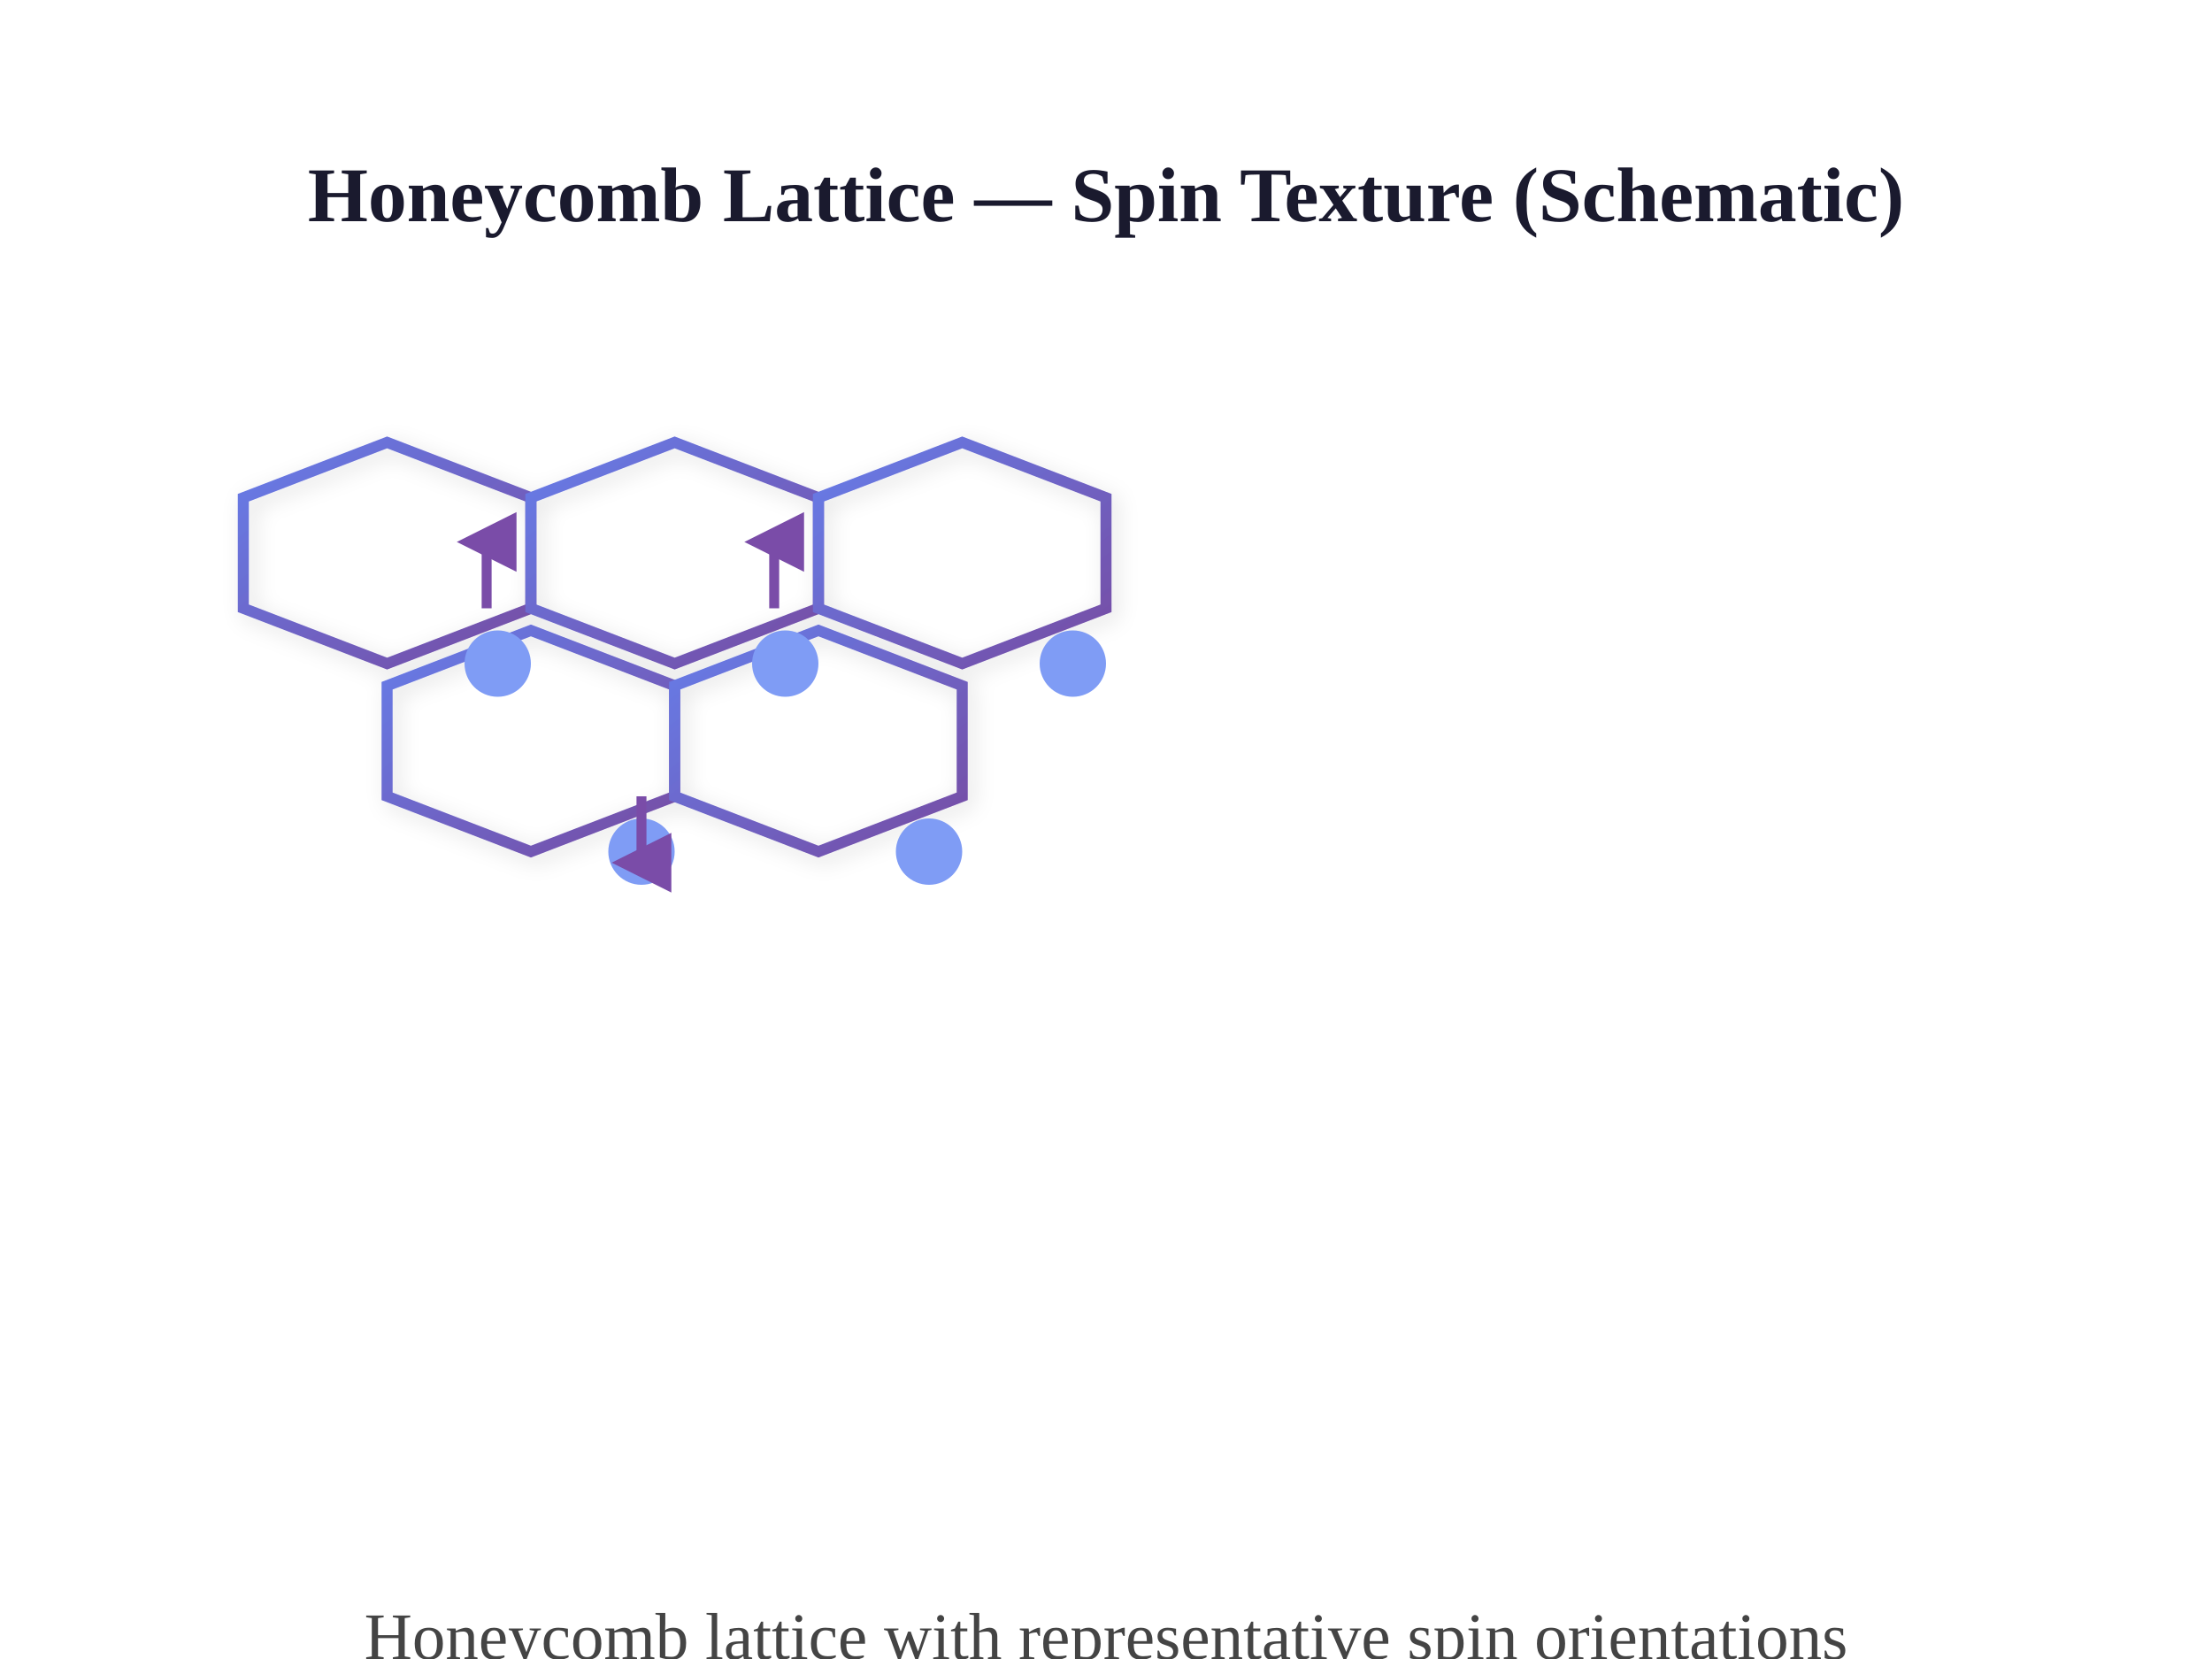
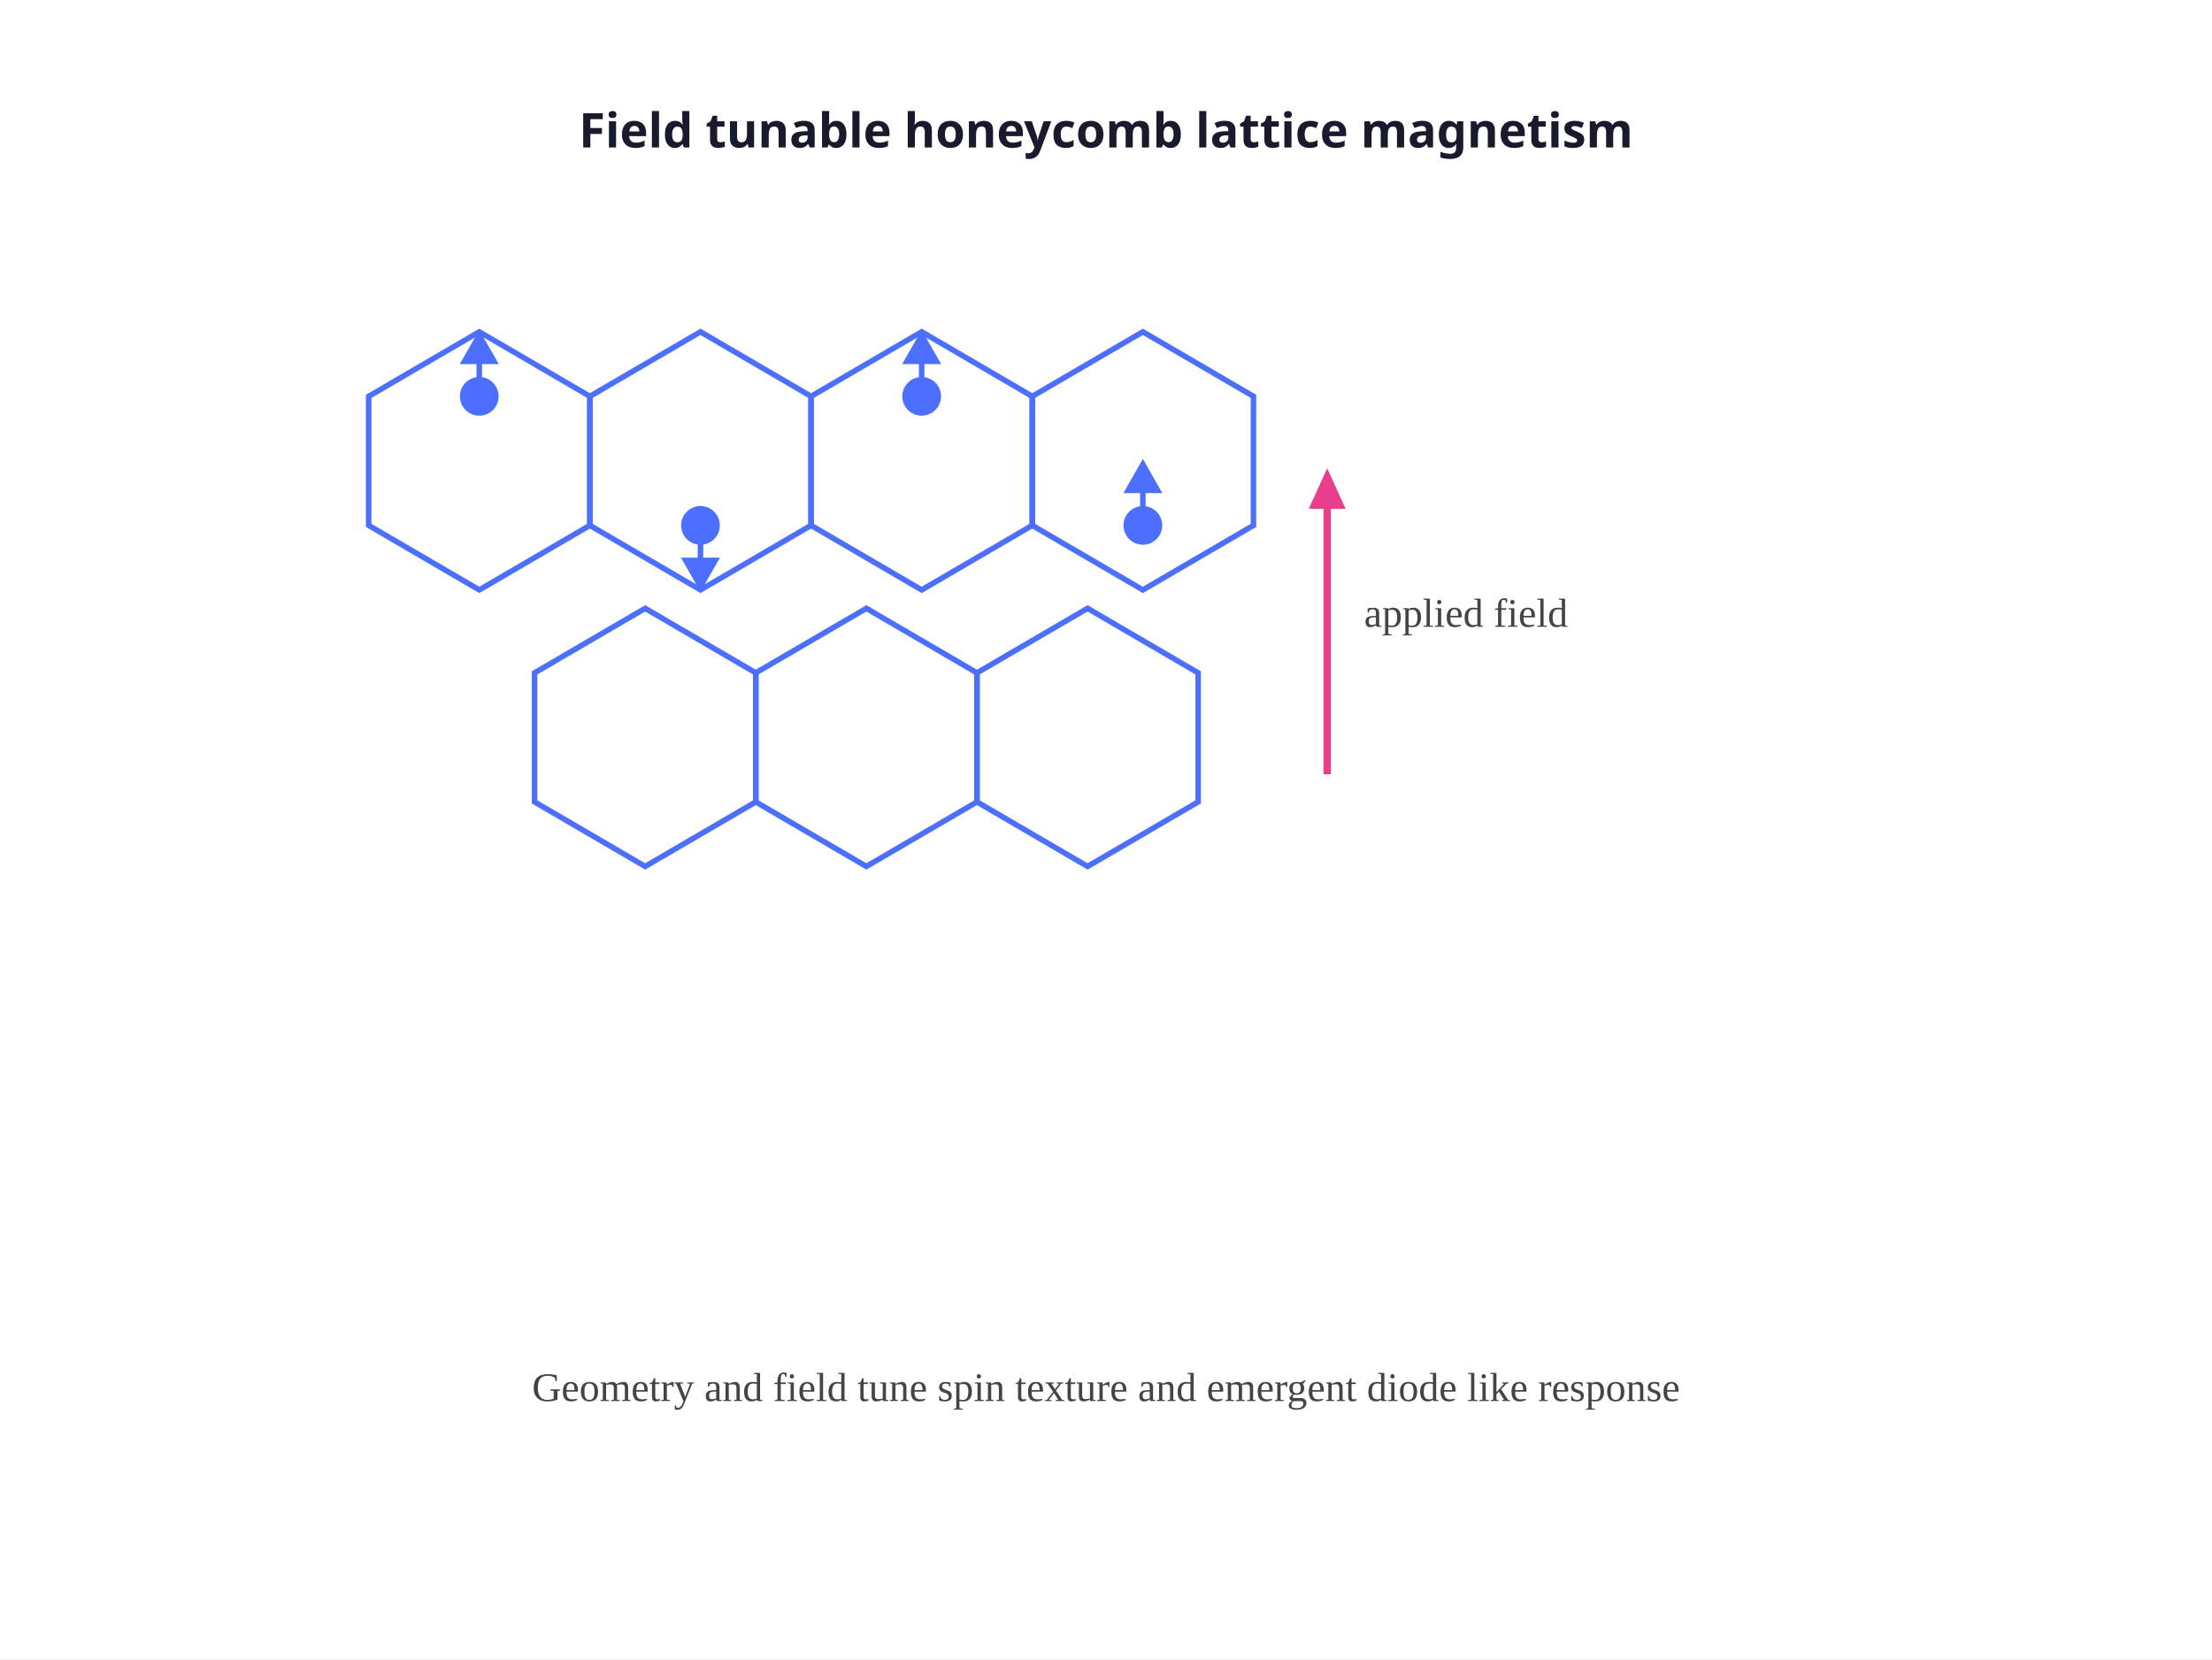
- <svg xmlns="http://www.w3.org/2000/svg" viewBox="0 0 400 300" role="img" aria-label="Schematic: Honeycomb lattice with spins">
+ <svg xmlns="http://www.w3.org/2000/svg" viewBox="0 0 1200 900" role="img" aria-label="Honeycomb lattice magnetism schematic">
  <defs>
-     <linearGradient id="hcG" x1="0" y1="0" x2="1" y2="1">
-       <stop offset="0" stop-color="#667eea" />
-       <stop offset="1" stop-color="#764ba2" />
-     </linearGradient>
-     <filter id="hcS" x="-20%" y="-20%" width="140%" height="140%">
-       <feDropShadow dx="1" dy="1" stdDeviation="2" flood-opacity="0.12" />
-     </filter>
+     <style>
+       .label{font-family:'Segoe UI',sans-serif;font-size:26px;fill:#1a1a2e;}
+       .small{font-size:22px;fill:#444;}
+     </style>
  </defs>
-   <rect width="400" height="300" fill="#ffffff" />
-   <g transform="translate(30,40)">
-     <text x="170" y="0" font-size="14" text-anchor="middle" fill="#1a1a2e" font-weight="600">Honeycomb Lattice — Spin Texture (Schematic)</text>
-     <g transform="translate(0,20)" stroke="url(#hcG)" stroke-width="2" fill="none" filter="url(#hcS)">
-       <g transform="translate(40,40)">
-         <g>
-           <polygon points="0,-20 26,-10 26,10 0,20 -26,10 -26,-10" />
-           <g transform="translate(52,0)">
-             <polygon points="0,-20 26,-10 26,10 0,20 -26,10 -26,-10" />
-           </g>
-           <g transform="translate(104,0)">
-             <polygon points="0,-20 26,-10 26,10 0,20 -26,10 -26,-10" />
-           </g>
-         </g>
-         <g transform="translate(26,34)">
-           <polygon points="0,-20 26,-10 26,10 0,20 -26,10 -26,-10" />
-           <g transform="translate(52,0)">
-             <polygon points="0,-20 26,-10 26,10 0,20 -26,10 -26,-10" />
-           </g>
-         </g>
+   <rect width="1200" height="900" fill="#ffffff" />
+   <text x="600" y="80" text-anchor="middle" class="label" font-weight="600">Field tunable honeycomb lattice magnetism</text>
+   <g transform="translate(200,180)">
+     <g stroke="#4c6fff" stroke-width="3" fill="none">
+       <g transform="translate(0,0)">
+         <polygon points="60,0 120,35 120,105 60,140 0,105 0,35" />
+         <polygon points="180,0 240,35 240,105 180,140 120,105 120,35" />
+         <polygon points="300,0 360,35 360,105 300,140 240,105 240,35" />
+         <polygon points="420,0 480,35 480,105 420,140 360,105 360,35" />
+       </g>
+       <g transform="translate(90,150)">
+         <polygon points="60,0 120,35 120,105 60,140 0,105 0,35" />
+         <polygon points="180,0 240,35 240,105 180,140 120,105 120,35" />
+         <polygon points="300,0 360,35 360,105 300,140 240,105 240,35" />
      </g>
    </g>
-     <g transform="translate(60,80)">
-       <g fill="#7f9cf5">
-         <circle cx="0" cy="0" r="6" />
-         <circle cx="52" cy="0" r="6" />
-         <circle cx="104" cy="0" r="6" />
-         <circle cx="26" cy="34" r="6" />
-         <circle cx="78" cy="34" r="6" />
+     <g fill="#4c6fff" stroke="#4c6fff" stroke-width="3">
+       <g>
+         <circle cx="60" cy="35" r="9" />
+         <line x1="60" y1="35" x2="60" y2="5" />
+         <polygon points="52,16 60,2 68,16" />
+         <circle cx="180" cy="105" r="9" />
+         <line x1="180" y1="105" x2="180" y2="135" />
+         <polygon points="172,124 180,138 188,124" />
+         <circle cx="300" cy="35" r="9" />
+         <line x1="300" y1="35" x2="300" y2="5" />
+         <polygon points="292,16 300,2 308,16" />
+         <circle cx="420" cy="105" r="9" />
+         <line x1="420" y1="105" x2="420" y2="75" />
+         <polygon points="412,86 420,72 428,86" />
      </g>
-       <g stroke="#7a4ca8" stroke-width="1.8" fill="none">
-         <path d="M -2 -10 L -2 -22" marker-end="url(#a1)" />
-         <path d="M 50 -10 L 50 -22" marker-end="url(#a1)" />
-         <path d="M 26 24 L 26 36" marker-end="url(#a2)" />
-       </g>
-       <defs>
-         <marker id="a1" markerWidth="6" markerHeight="6" refX="3" refY="3" orient="auto">
-           <path d="M0 6 L3 0 L6 6 z" fill="#7a4ca8" />
-         </marker>
-         <marker id="a2" markerWidth="6" markerHeight="6" refX="3" refY="3" orient="auto">
-           <path d="M0 0 L3 6 L6 0 z" fill="#7a4ca8" />
-         </marker>
-       </defs>
    </g>
-     <text x="170" y="260" font-size="12" text-anchor="middle" fill="#444">Honeycomb lattice with representative spin orientations</text>
+     <g transform="translate(520,40)">
+       <line x1="0" y1="200" x2="0" y2="40" stroke="#e83e8c" stroke-width="4" />
+       <polygon points="-10,56 0,34 10,56" fill="#e83e8c" />
+       <text x="20" y="120" class="small" fill="#e83e8c">applied field</text>
+     </g>
  </g>
+   <text x="600" y="760" text-anchor="middle" class="small">Geometry and field tune spin texture and emergent diode like response</text>
</svg>
